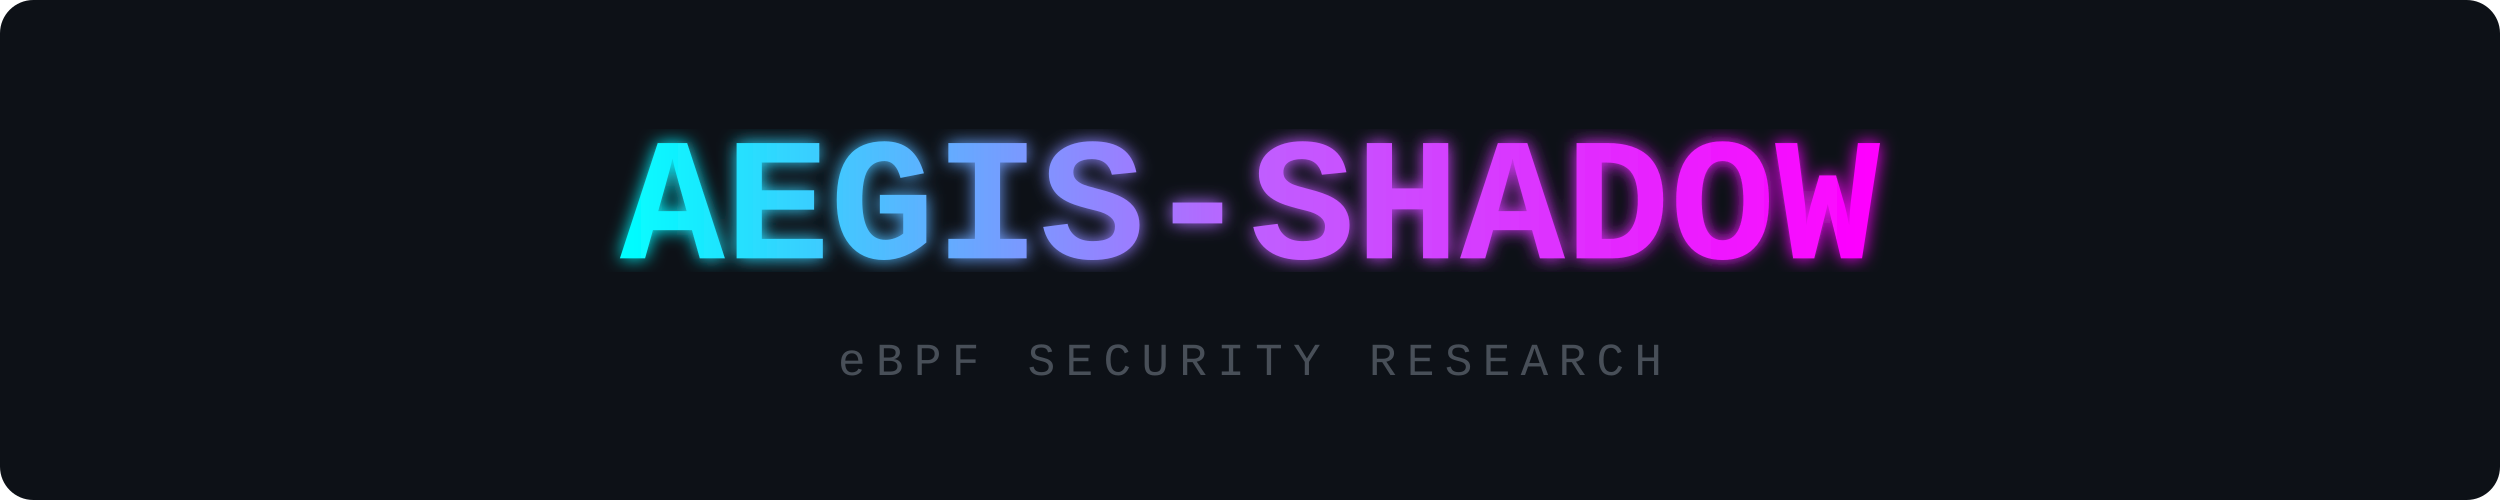
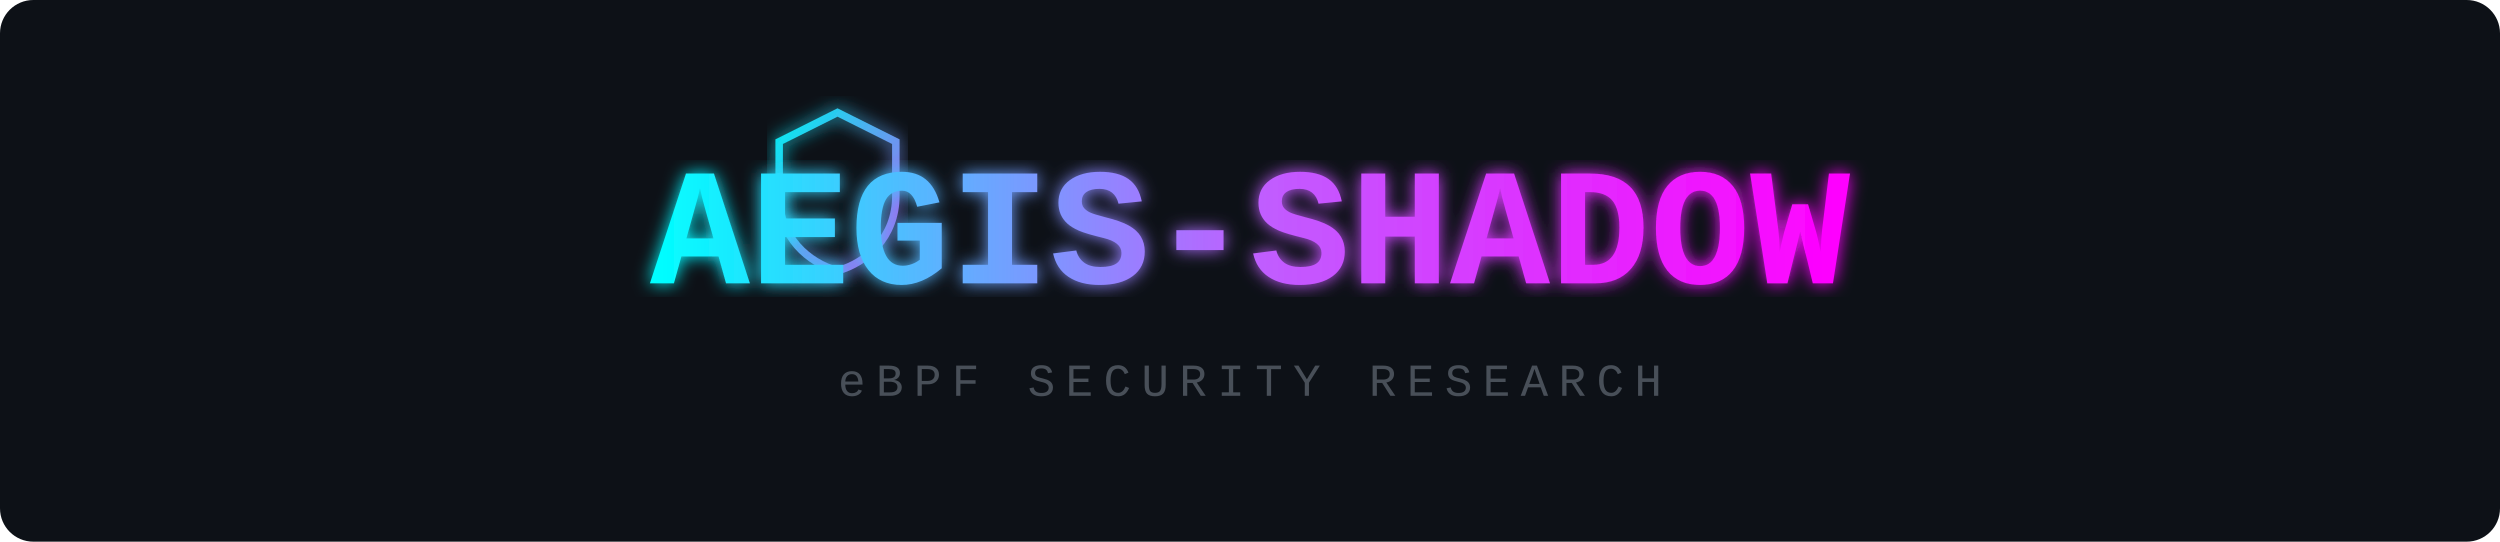
- <svg xmlns="http://www.w3.org/2000/svg" viewBox="0 0 600 120">
+ <svg xmlns="http://www.w3.org/2000/svg" viewBox="0 0 600 130">
  <defs>
    <linearGradient id="titleGrad" x1="0%" y1="0%" x2="100%" y2="0%">
      <stop offset="0%" stop-color="#00ffff" />
      <stop offset="50%" stop-color="#bf5fff" />
      <stop offset="100%" stop-color="#ff00ff" />
+     </linearGradient>
+     <linearGradient id="shieldGrad" x1="0%" y1="0%" x2="100%" y2="100%">
+       <stop offset="0%" stop-color="#00ffff" />
+       <stop offset="100%" stop-color="#bf5fff" />
    </linearGradient>
    <filter id="glow">
      <feGaussianBlur stdDeviation="2" result="blur" />
      <feMerge>
        <feMergeNode in="blur" />
        <feMergeNode in="SourceGraphic" />
      </feMerge>
    </filter>
  </defs>
-   <rect width="600" height="120" fill="#0d1117" rx="8" />
-   <text x="300" y="62" font-family="'Courier New', monospace" font-size="42" font-weight="bold" text-anchor="middle" fill="url(#titleGrad)" filter="url(#glow)">AEGIS-SHADOW</text>
-   <text x="300" y="90" font-family="'Courier New', monospace" font-size="11" text-anchor="middle" fill="#484f58" letter-spacing="2.5">eBPF SECURITY RESEARCH</text>
+   <rect width="600" height="130" fill="#0d1117" rx="8" />
+   <g transform="translate(185, 25)" filter="url(#glow)">
+     <path d="M 16 2 L 2 9 L 2 22 C 2 32 9 38 16 40 C 23 38 30 32 30 22 L 30 9 Z" fill="none" stroke="url(#shieldGrad)" stroke-width="1.8" opacity="0.9" />
+   </g>
+   <text x="300" y="68" font-family="'Courier New', monospace" font-size="40" font-weight="bold" text-anchor="middle" fill="url(#titleGrad)" filter="url(#glow)">AEGIS-SHADOW</text>
+   <text x="300" y="95" font-family="'Courier New', monospace" font-size="11" text-anchor="middle" fill="#484f58" letter-spacing="2.5">eBPF SECURITY RESEARCH</text>
</svg>
